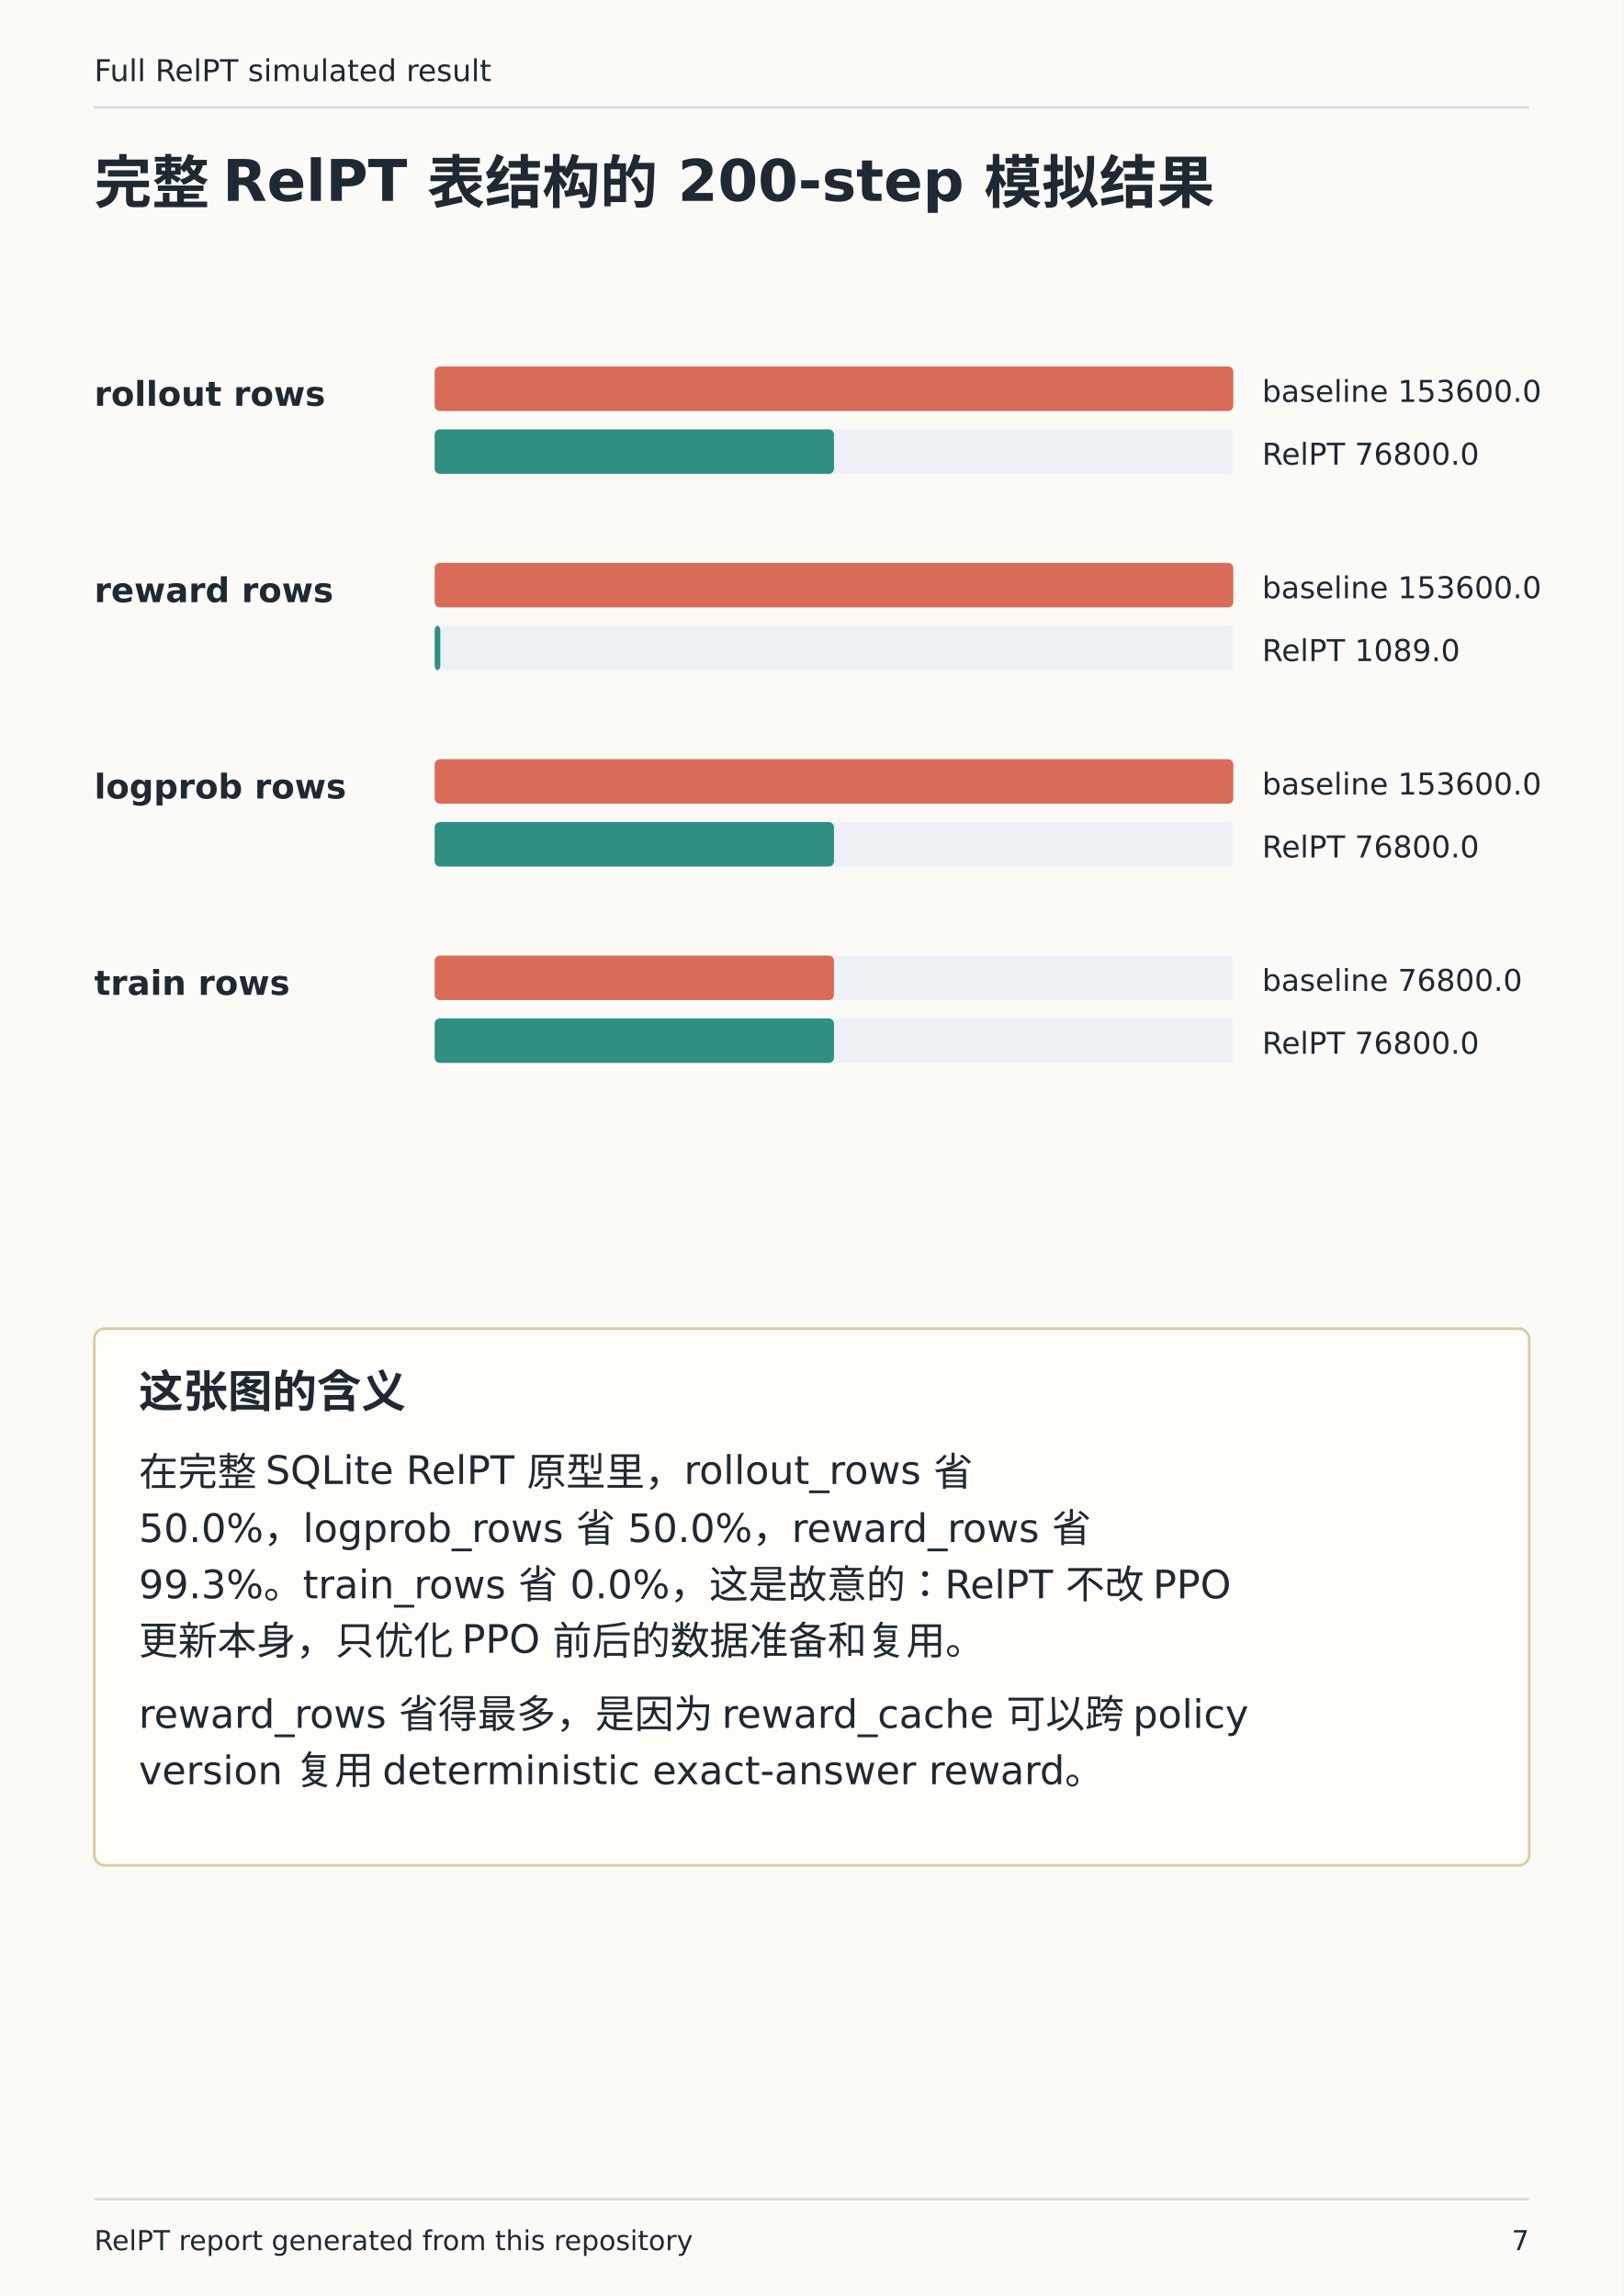
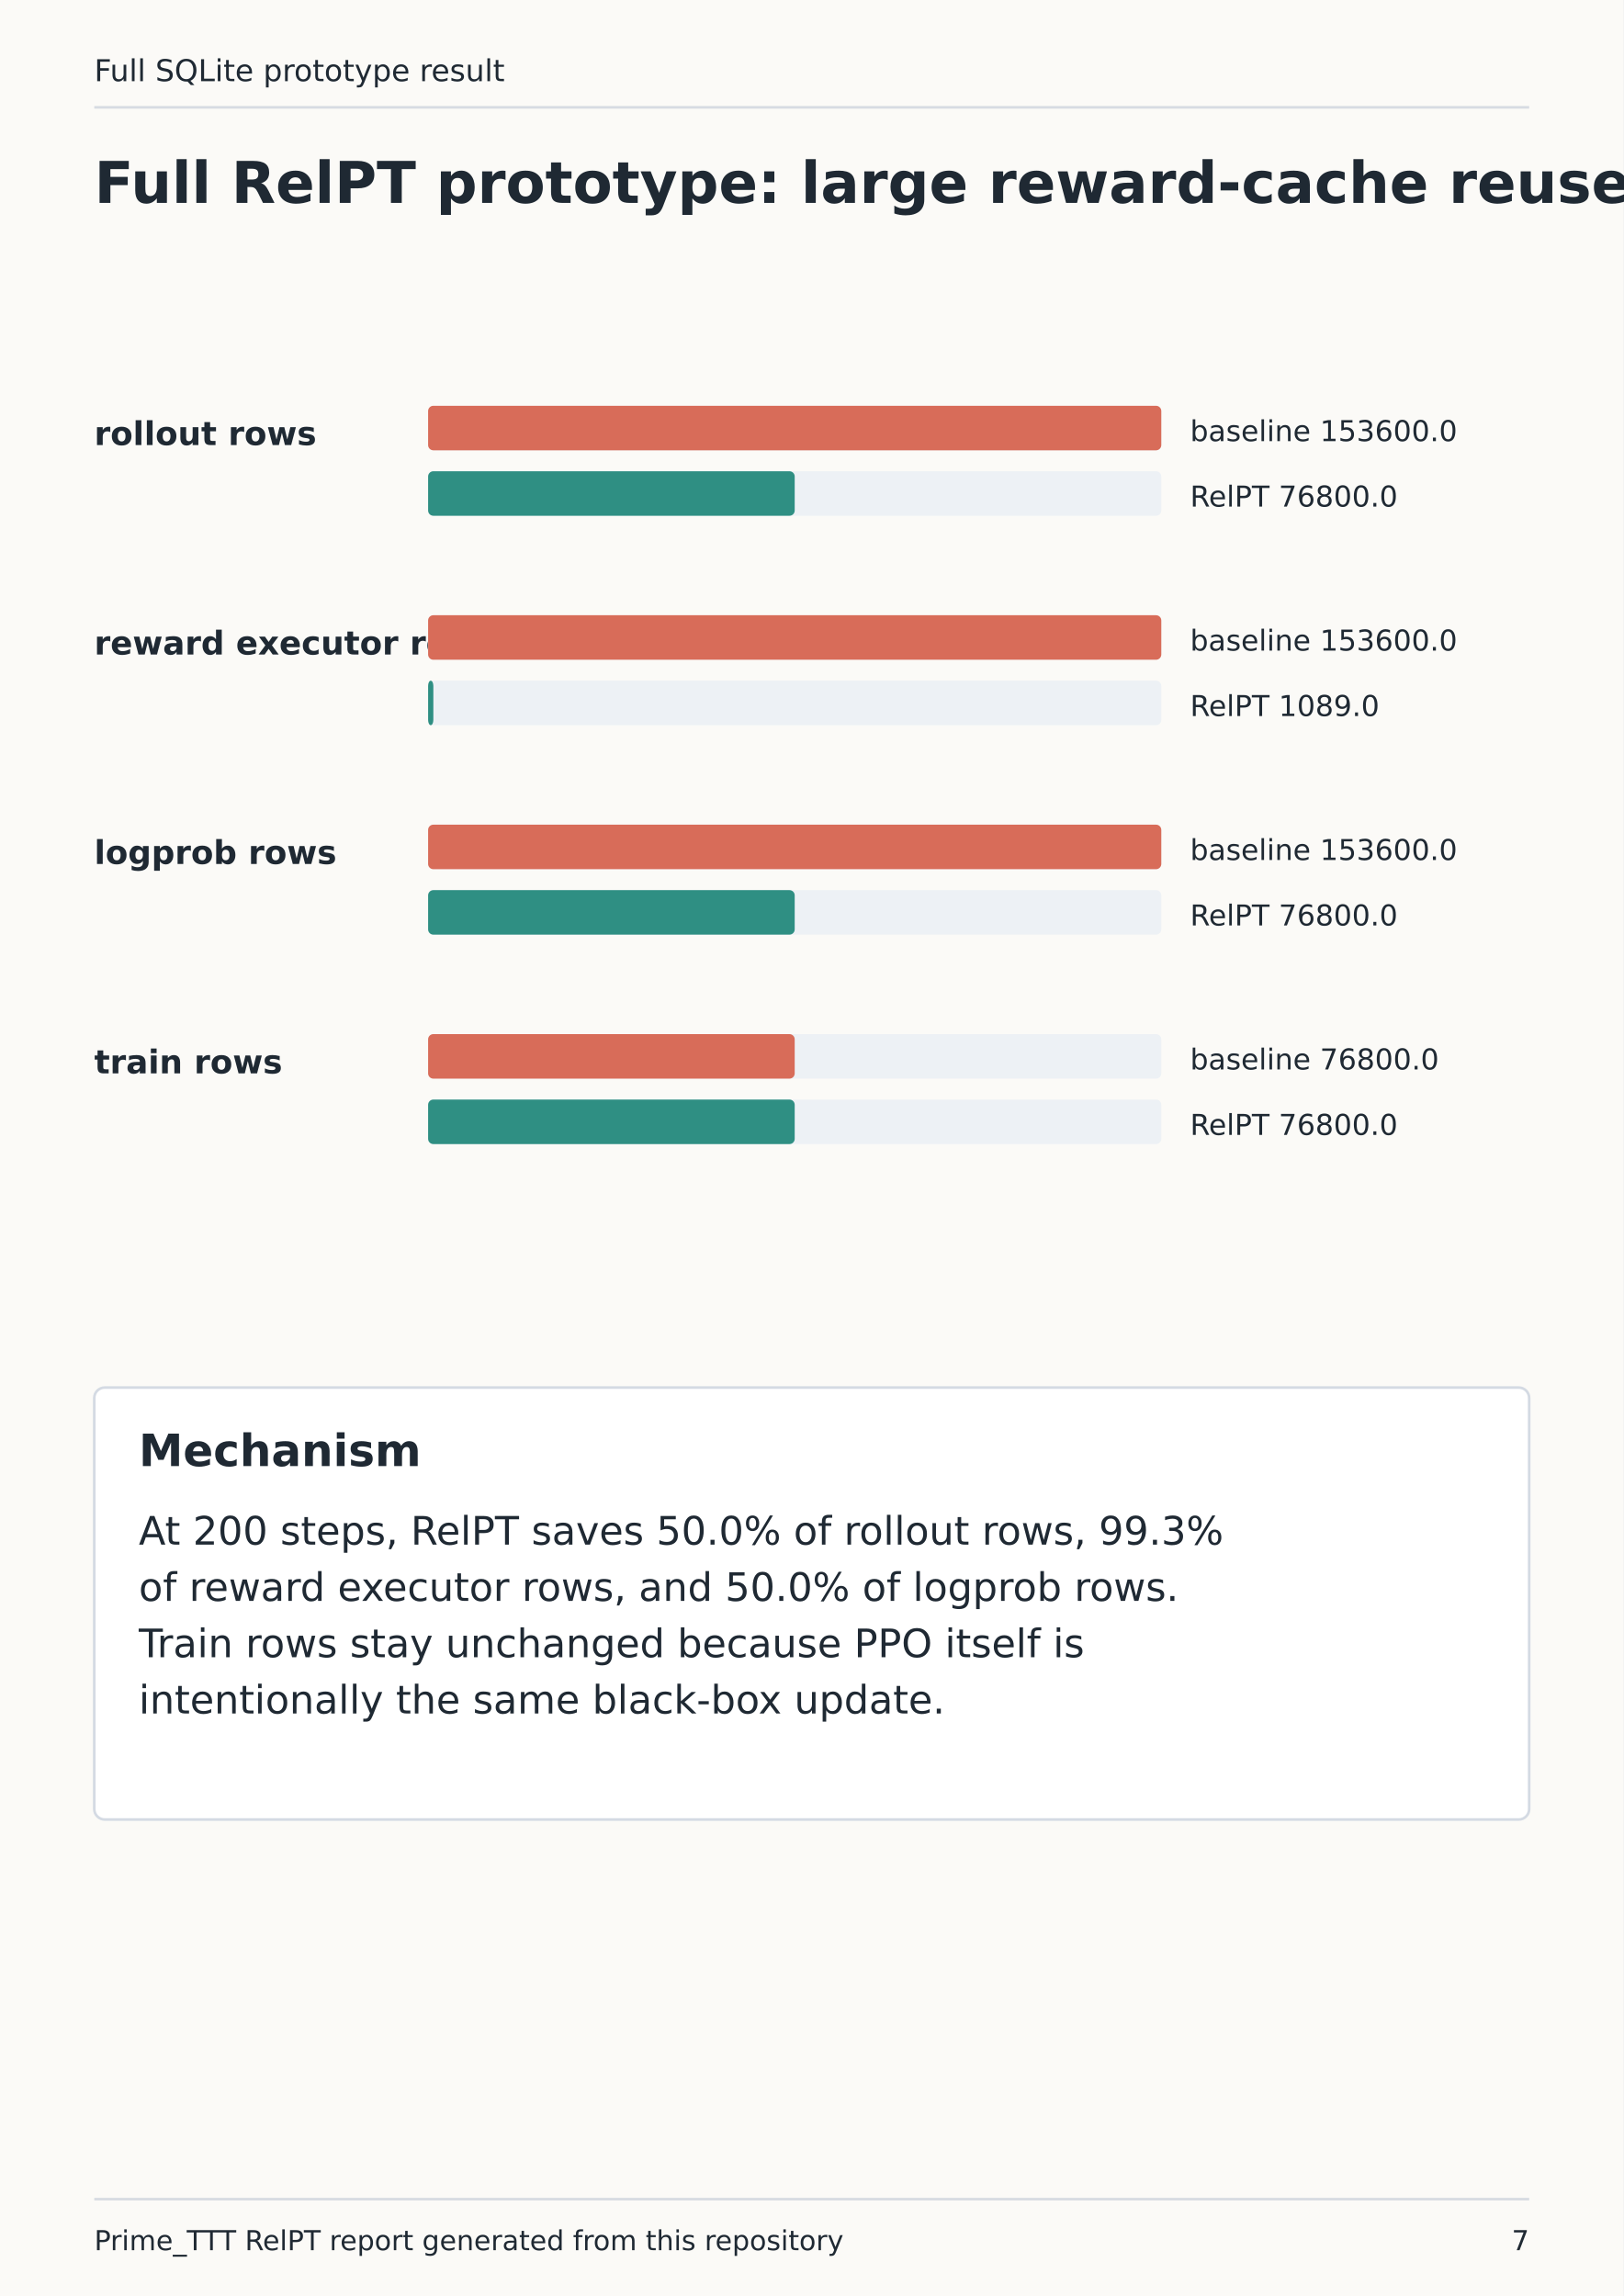
<svg xmlns="http://www.w3.org/2000/svg" width="1240" height="1754" viewBox="0 0 1240 1754">
  <rect width="100%" height="100%" fill="#fbfaf7" />
-   <style>text{font-family:Droid Sans Fallback, DejaVu Sans, Arial, sans-serif;fill:#1f2933} .muted{fill:#5e6978} .small{font-size:23px} .body{font-size:28px} .h1{font-size:54px;font-weight:700} .h2{font-size:38px;font-weight:700} .h3{font-size:30px;font-weight:700} .mono{font-family:Source Code Pro,DejaVu Sans Mono,monospace}</style>
-   <text x="72.0" y="62.0" font-size="23" font-weight="400" fill="#697386" text-anchor="start" class="">Full RelPT simulated result</text>
-   <line x1="72" y1="82" x2="1168" y2="82" stroke="#d7dbe2" stroke-width="2" />
-   <text x="72.0" y="155.0" font-size="44" font-weight="700" fill="#1f2933" text-anchor="start" class="">完整 RelPT 表结构的 200-step 模拟结果</text>
-   <text x="72.0" y="310.0" font-size="26" font-weight="700" fill="#1f2933" text-anchor="start" class="">rollout rows</text>
-   <rect x="332" y="280" width="610" height="34" rx="4" fill="#edf1f5" stroke="#edf1f5" stroke-width="0" />
-   <rect x="332" y="280" width="610.0" height="34" rx="4" fill="#d86c59" stroke="#d86c59" stroke-width="0" />
-   <text x="964.0" y="307.0" font-size="23" font-weight="400" fill="#5e6978" text-anchor="start" class="">baseline 153600.0</text>
-   <rect x="332" y="328" width="610" height="34" rx="4" fill="#edf1f5" stroke="#edf1f5" stroke-width="0" />
-   <rect x="332" y="328" width="305.0" height="34" rx="4" fill="#2f8f83" stroke="#2f8f83" stroke-width="0" />
-   <text x="964.0" y="355.0" font-size="23" font-weight="400" fill="#5e6978" text-anchor="start" class="">RelPT 76800.0</text>
-   <text x="72.0" y="460.0" font-size="26" font-weight="700" fill="#1f2933" text-anchor="start" class="">reward rows</text>
-   <rect x="332" y="430" width="610" height="34" rx="4" fill="#edf1f5" stroke="#edf1f5" stroke-width="0" />
-   <rect x="332" y="430" width="610.0" height="34" rx="4" fill="#d86c59" stroke="#d86c59" stroke-width="0" />
-   <text x="964.0" y="457.0" font-size="23" font-weight="400" fill="#5e6978" text-anchor="start" class="">baseline 153600.0</text>
-   <rect x="332" y="478" width="610" height="34" rx="4" fill="#edf1f5" stroke="#edf1f5" stroke-width="0" />
-   <rect x="332" y="478" width="4.325" height="34" rx="4" fill="#2f8f83" stroke="#2f8f83" stroke-width="0" />
-   <text x="964.0" y="505.0" font-size="23" font-weight="400" fill="#5e6978" text-anchor="start" class="">RelPT 1089.0</text>
-   <text x="72.0" y="610.0" font-size="26" font-weight="700" fill="#1f2933" text-anchor="start" class="">logprob rows</text>
-   <rect x="332" y="580" width="610" height="34" rx="4" fill="#edf1f5" stroke="#edf1f5" stroke-width="0" />
-   <rect x="332" y="580" width="610.0" height="34" rx="4" fill="#d86c59" stroke="#d86c59" stroke-width="0" />
-   <text x="964.0" y="607.0" font-size="23" font-weight="400" fill="#5e6978" text-anchor="start" class="">baseline 153600.0</text>
-   <rect x="332" y="628" width="610" height="34" rx="4" fill="#edf1f5" stroke="#edf1f5" stroke-width="0" />
-   <rect x="332" y="628" width="305.0" height="34" rx="4" fill="#2f8f83" stroke="#2f8f83" stroke-width="0" />
-   <text x="964.0" y="655.0" font-size="23" font-weight="400" fill="#5e6978" text-anchor="start" class="">RelPT 76800.0</text>
-   <text x="72.0" y="760.0" font-size="26" font-weight="700" fill="#1f2933" text-anchor="start" class="">train rows</text>
-   <rect x="332" y="730" width="610" height="34" rx="4" fill="#edf1f5" stroke="#edf1f5" stroke-width="0" />
-   <rect x="332" y="730" width="305.0" height="34" rx="4" fill="#d86c59" stroke="#d86c59" stroke-width="0" />
-   <text x="964.0" y="757.0" font-size="23" font-weight="400" fill="#5e6978" text-anchor="start" class="">baseline 76800.0</text>
-   <rect x="332" y="778" width="610" height="34" rx="4" fill="#edf1f5" stroke="#edf1f5" stroke-width="0" />
-   <rect x="332" y="778" width="305.0" height="34" rx="4" fill="#2f8f83" stroke="#2f8f83" stroke-width="0" />
-   <text x="964.0" y="805.0" font-size="23" font-weight="400" fill="#5e6978" text-anchor="start" class="">RelPT 76800.0</text>
-   <rect x="72" y="1015" width="1096" height="410" rx="8" fill="#fffdfa" stroke="#dfc89f" stroke-width="2" />
-   <text x="106.0" y="1075.0" font-size="34" font-weight="700" fill="#1f2933" text-anchor="start" class="">这张图的含义</text>
-   <text x="106.0" y="1135.0" font-size="30" font-weight="400" fill="#1f2933" text-anchor="start" class="">在完整 SQLite RelPT 原型里，rollout_rows 省</text>
-   <text x="106.0" y="1178.0" font-size="30" font-weight="400" fill="#1f2933" text-anchor="start" class="">50.0%，logprob_rows 省 50.0%，reward_rows 省</text>
-   <text x="106.0" y="1221.0" font-size="30" font-weight="400" fill="#1f2933" text-anchor="start" class="">99.3%。train_rows 省 0.0%，这是故意的：RelPT 不改 PPO</text>
-   <text x="106.0" y="1264.0" font-size="30" font-weight="400" fill="#1f2933" text-anchor="start" class="">更新本身，只优化 PPO 前后的数据准备和复用。</text>
-   <text x="106.0" y="1320.0" font-size="30" font-weight="400" fill="#1f2933" text-anchor="start" class="">reward_rows 省得最多，是因为 reward_cache 可以跨 policy</text>
-   <text x="106.0" y="1363.0" font-size="30" font-weight="400" fill="#1f2933" text-anchor="start" class="">version 复用 deterministic exact-answer reward。</text>
-   <line x1="72" y1="1680" x2="1168" y2="1680" stroke="#d7dbe2" stroke-width="2" />
-   <text x="72.0" y="1719.0" font-size="21" font-weight="400" fill="#697386" text-anchor="start" class="">RelPT report generated from this repository</text>
+   <style>text{font-family:DejaVu Sans, Arial, sans-serif;fill:#1f2933}.muted{fill:#5f6978}.mono{font-family:DejaVu Sans Mono,monospace}</style>
+   <text x="72.0" y="62.0" font-size="23" font-weight="400" fill="#697386" text-anchor="start" class="">Full SQLite prototype result</text>
+   <line x1="72.0" y1="82.0" x2="1168.0" y2="82.0" stroke="#d7dbe2" stroke-width="2" />
+   <text x="72.0" y="155.0" font-size="44" font-weight="700" fill="#1f2933" text-anchor="start" class="">Full RelPT prototype: large reward-cache reuse</text>
+   <text x="72.0" y="340.0" font-size="25" font-weight="700" fill="#1f2933" text-anchor="start" class="">rollout rows</text>
+   <rect x="327.0" y="310.0" width="560.0" height="34.0" rx="4" fill="#edf1f5" stroke="#edf1f5" stroke-width="0" />
+   <rect x="327.0" y="310.0" width="560.0" height="34.0" rx="4" fill="#d86c59" stroke="#d86c59" stroke-width="0" />
+   <text x="909.0" y="337.0" font-size="22" font-weight="400" fill="#5e6978" text-anchor="start" class="">baseline 153600.0</text>
+   <rect x="327.0" y="360.0" width="560.0" height="34.0" rx="4" fill="#edf1f5" stroke="#edf1f5" stroke-width="0" />
+   <rect x="327.0" y="360.0" width="280.0" height="34.0" rx="4" fill="#2f8f83" stroke="#2f8f83" stroke-width="0" />
+   <text x="909.0" y="387.0" font-size="22" font-weight="400" fill="#5e6978" text-anchor="start" class="">RelPT 76800.0</text>
+   <text x="72.0" y="500.0" font-size="25" font-weight="700" fill="#1f2933" text-anchor="start" class="">reward executor rows</text>
+   <rect x="327.0" y="470.0" width="560.0" height="34.0" rx="4" fill="#edf1f5" stroke="#edf1f5" stroke-width="0" />
+   <rect x="327.0" y="470.0" width="560.0" height="34.0" rx="4" fill="#d86c59" stroke="#d86c59" stroke-width="0" />
+   <text x="909.0" y="497.0" font-size="22" font-weight="400" fill="#5e6978" text-anchor="start" class="">baseline 153600.0</text>
+   <rect x="327.0" y="520.0" width="560.0" height="34.0" rx="4" fill="#edf1f5" stroke="#edf1f5" stroke-width="0" />
+   <rect x="327.0" y="520.0" width="4.0" height="34.0" rx="4" fill="#2f8f83" stroke="#2f8f83" stroke-width="0" />
+   <text x="909.0" y="547.0" font-size="22" font-weight="400" fill="#5e6978" text-anchor="start" class="">RelPT 1089.0</text>
+   <text x="72.0" y="660.0" font-size="25" font-weight="700" fill="#1f2933" text-anchor="start" class="">logprob rows</text>
+   <rect x="327.0" y="630.0" width="560.0" height="34.0" rx="4" fill="#edf1f5" stroke="#edf1f5" stroke-width="0" />
+   <rect x="327.0" y="630.0" width="560.0" height="34.0" rx="4" fill="#d86c59" stroke="#d86c59" stroke-width="0" />
+   <text x="909.0" y="657.0" font-size="22" font-weight="400" fill="#5e6978" text-anchor="start" class="">baseline 153600.0</text>
+   <rect x="327.0" y="680.0" width="560.0" height="34.0" rx="4" fill="#edf1f5" stroke="#edf1f5" stroke-width="0" />
+   <rect x="327.0" y="680.0" width="280.0" height="34.0" rx="4" fill="#2f8f83" stroke="#2f8f83" stroke-width="0" />
+   <text x="909.0" y="707.0" font-size="22" font-weight="400" fill="#5e6978" text-anchor="start" class="">RelPT 76800.0</text>
+   <text x="72.0" y="820.0" font-size="25" font-weight="700" fill="#1f2933" text-anchor="start" class="">train rows</text>
+   <rect x="327.0" y="790.0" width="560.0" height="34.0" rx="4" fill="#edf1f5" stroke="#edf1f5" stroke-width="0" />
+   <rect x="327.0" y="790.0" width="280.0" height="34.0" rx="4" fill="#d86c59" stroke="#d86c59" stroke-width="0" />
+   <text x="909.0" y="817.0" font-size="22" font-weight="400" fill="#5e6978" text-anchor="start" class="">baseline 76800.0</text>
+   <rect x="327.0" y="840.0" width="560.0" height="34.0" rx="4" fill="#edf1f5" stroke="#edf1f5" stroke-width="0" />
+   <rect x="327.0" y="840.0" width="280.0" height="34.0" rx="4" fill="#2f8f83" stroke="#2f8f83" stroke-width="0" />
+   <text x="909.0" y="867.0" font-size="22" font-weight="400" fill="#5e6978" text-anchor="start" class="">RelPT 76800.0</text>
+   <rect x="72.0" y="1060.0" width="1096.0" height="330.0" rx="8" fill="#ffffff" stroke="#d4dae3" stroke-width="2" />
+   <text x="106.0" y="1120.0" font-size="34" font-weight="700" fill="#1f2933" text-anchor="start" class="">Mechanism</text>
+   <text x="106.0" y="1180.0" font-size="30" font-weight="400" fill="#1f2933" text-anchor="start" class="">At 200 steps, RelPT saves 50.0% of rollout rows, 99.3%</text>
+   <text x="106.0" y="1223.0" font-size="30" font-weight="400" fill="#1f2933" text-anchor="start" class="">of reward executor rows, and 50.0% of logprob rows.</text>
+   <text x="106.0" y="1266.0" font-size="30" font-weight="400" fill="#1f2933" text-anchor="start" class="">Train rows stay unchanged because PPO itself is</text>
+   <text x="106.0" y="1309.0" font-size="30" font-weight="400" fill="#1f2933" text-anchor="start" class="">intentionally the same black-box update.</text>
+   <line x1="72.0" y1="1680.0" x2="1168.0" y2="1680.0" stroke="#d7dbe2" stroke-width="2" />
+   <text x="72.0" y="1719.0" font-size="21" font-weight="400" fill="#697386" text-anchor="start" class="">Prime_TTT RelPT report generated from this repository</text>
  <text x="1168.0" y="1719.0" font-size="21" font-weight="400" fill="#697386" text-anchor="end" class="">7</text>
</svg>
